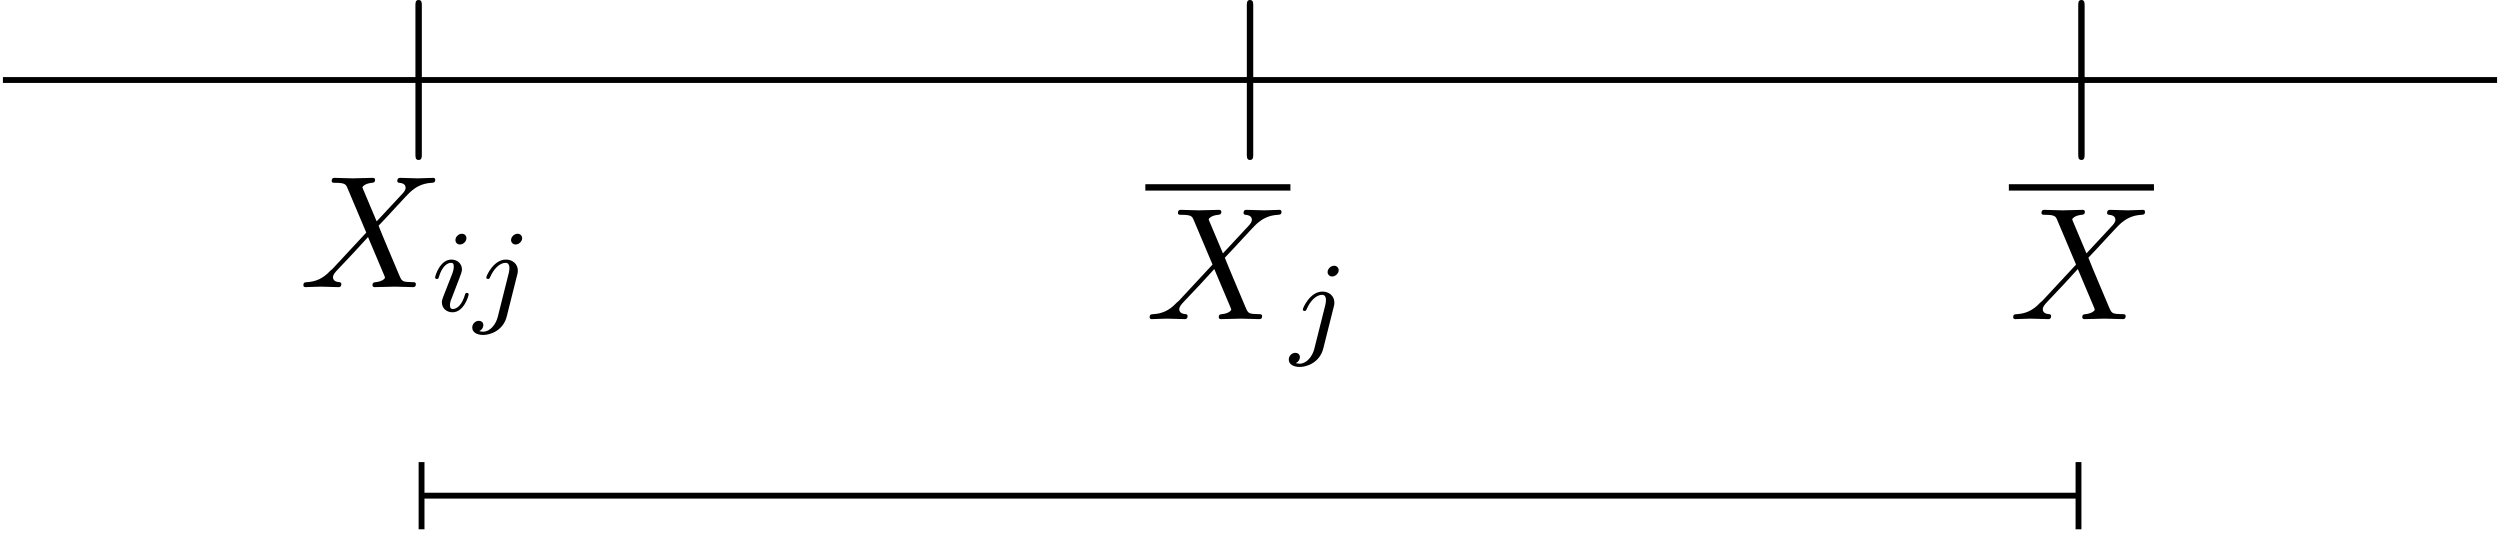
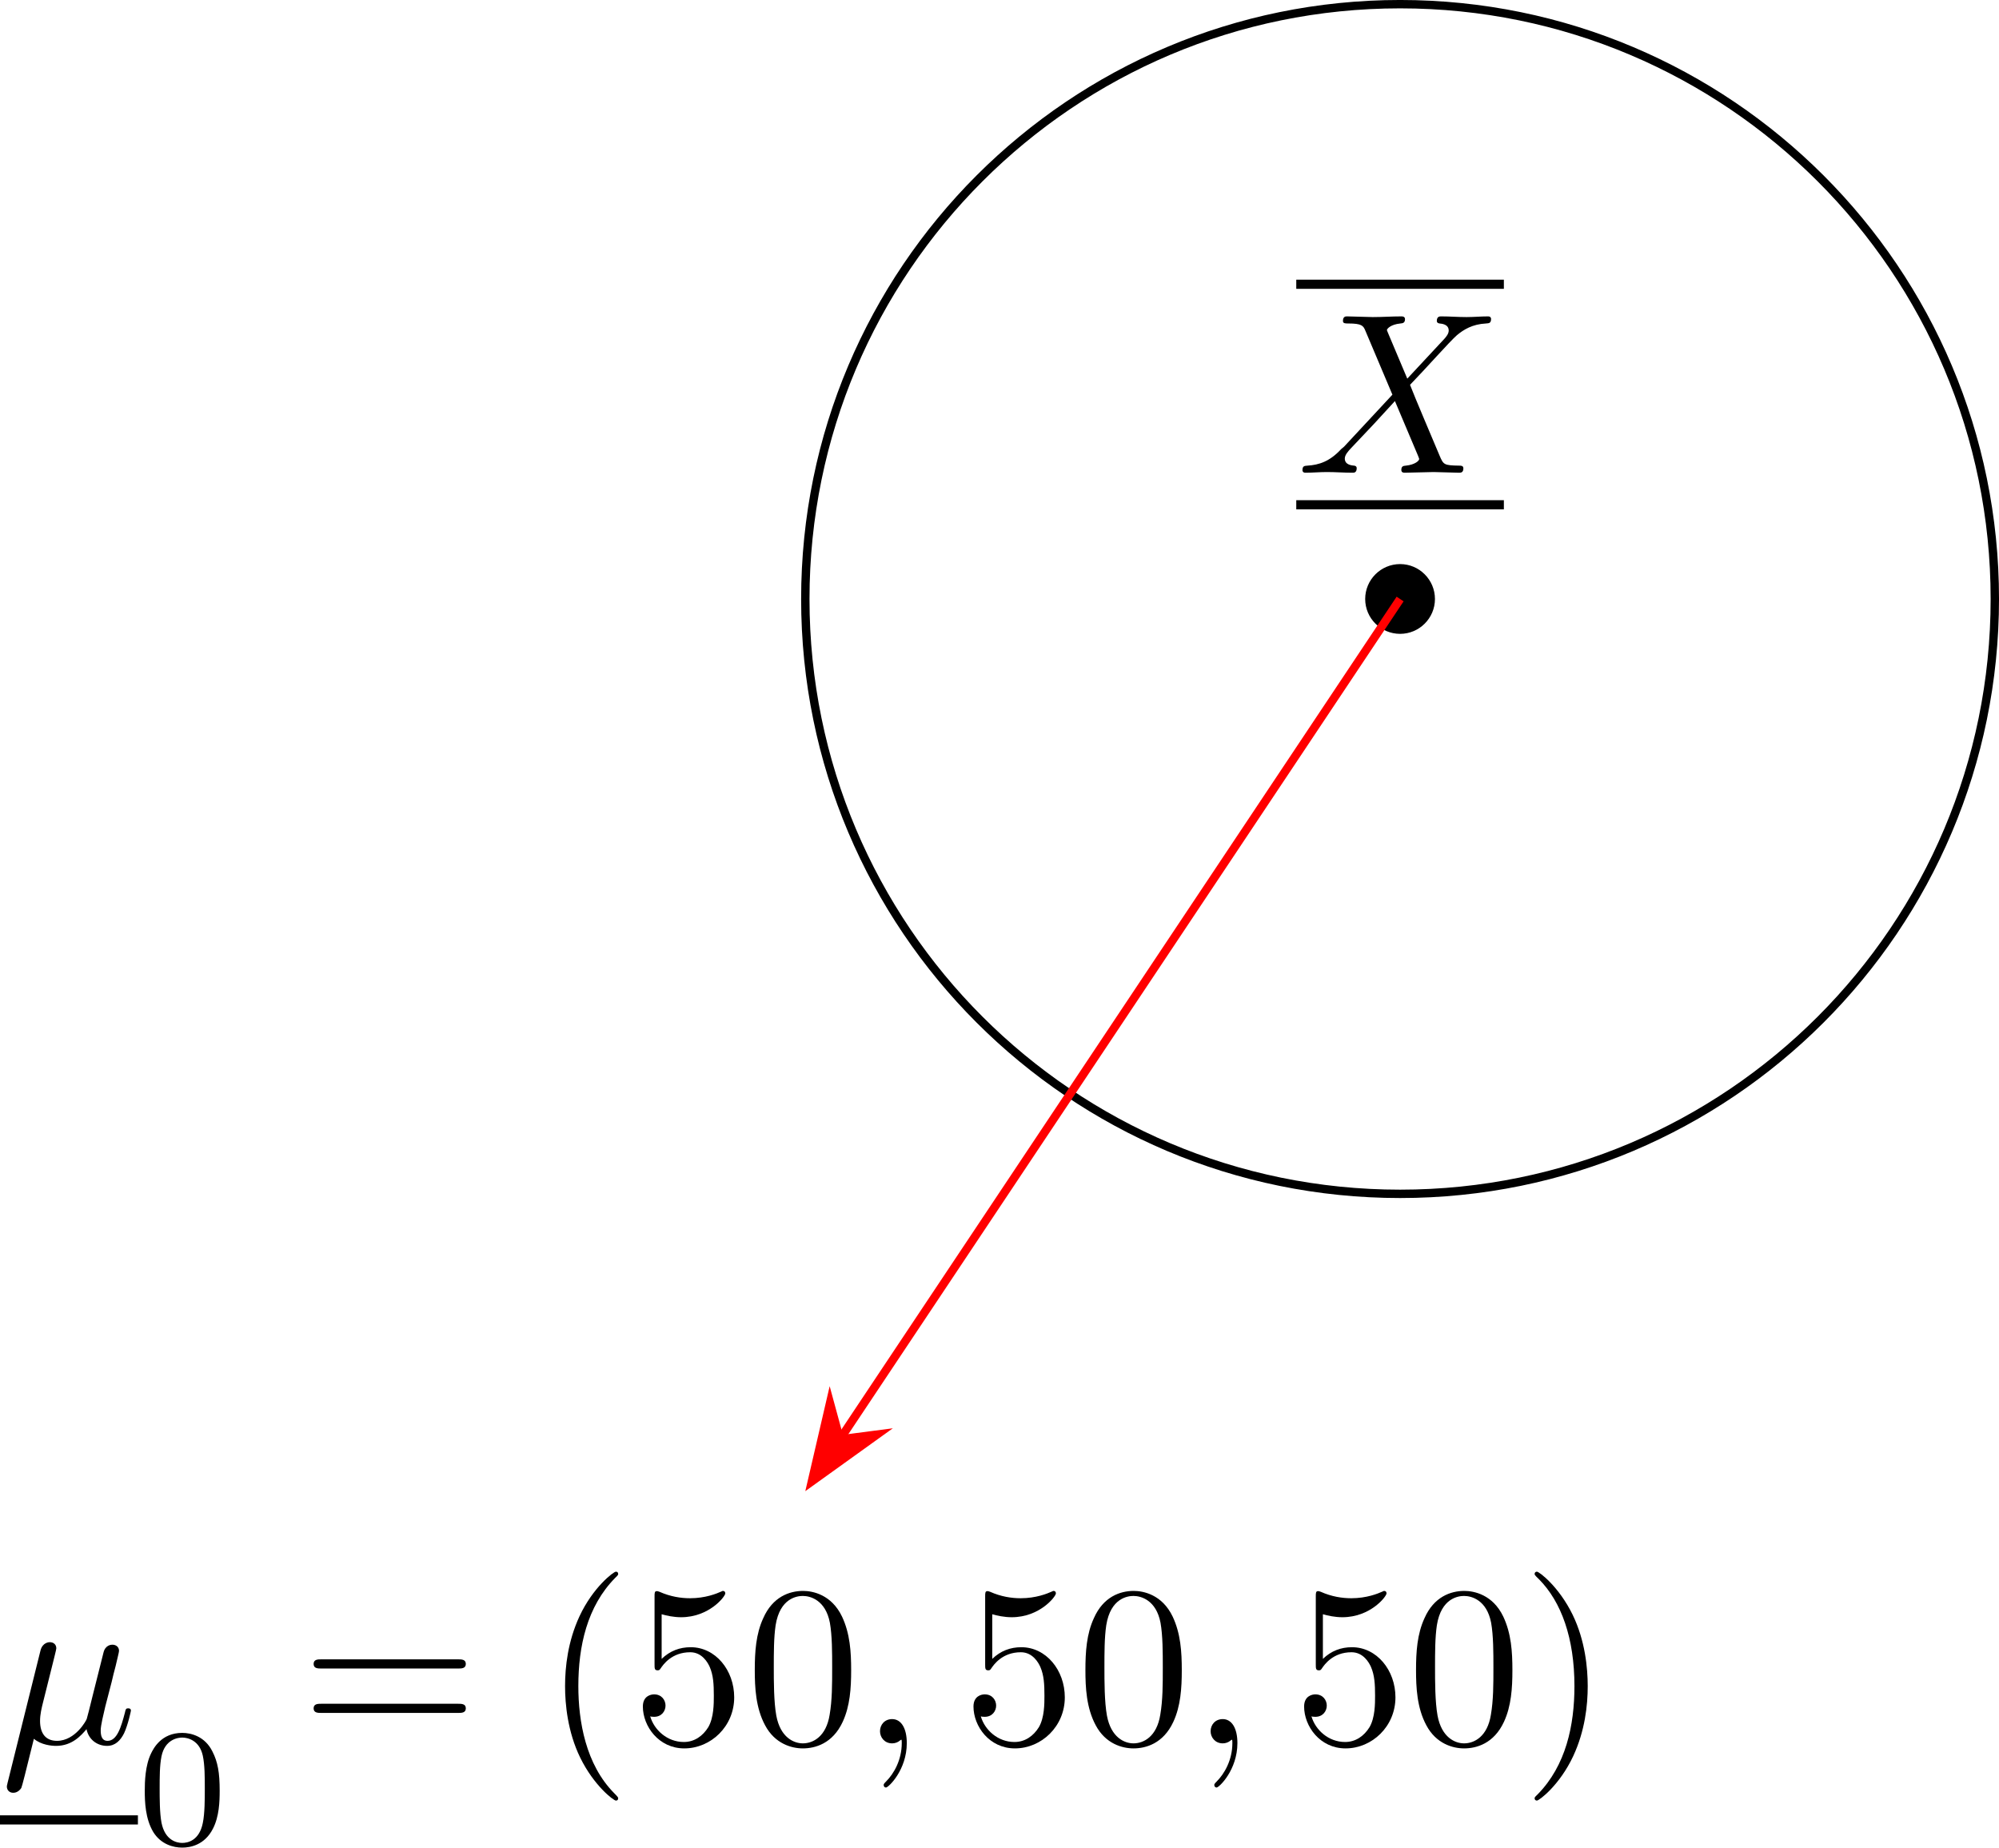
- <svg xmlns="http://www.w3.org/2000/svg" xmlns:xlink="http://www.w3.org/1999/xlink" version="1.1" width="238.667pt" height="50.808pt" viewBox="-0 21.828 238.667 50.808">
+ <svg xmlns="http://www.w3.org/2000/svg" xmlns:xlink="http://www.w3.org/1999/xlink" version="1.1" width="133.381pt" height="123.271pt" viewBox="43.271 812.454 133.381 123.271">
  <defs>
-     <path id="g6-105" d="M2.375-4.973C2.375-5.149 2.248-5.276 2.064-5.276C1.857-5.276 1.626-5.085 1.626-4.846C1.626-4.67 1.753-4.543 1.937-4.543C2.144-4.543 2.375-4.734 2.375-4.973ZM1.211-2.048L.781-.948C.741-.829 .701-.733 .701-.598C.701-.207 1.004 .08 1.427 .08C2.2 .08 2.527-1.036 2.527-1.14C2.527-1.219 2.463-1.243 2.407-1.243C2.311-1.243 2.295-1.188 2.271-1.108C2.088-.47 1.761-.143 1.443-.143C1.347-.143 1.251-.183 1.251-.399C1.251-.59 1.307-.733 1.411-.98C1.49-1.196 1.57-1.411 1.658-1.626L1.905-2.271C1.977-2.455 2.072-2.702 2.072-2.837C2.072-3.236 1.753-3.515 1.347-3.515C.574-3.515 .239-2.399 .239-2.295C.239-2.224 .295-2.192 .359-2.192C.462-2.192 .47-2.24 .494-2.319C.717-3.076 1.084-3.292 1.323-3.292C1.435-3.292 1.514-3.252 1.514-3.029C1.514-2.949 1.506-2.837 1.427-2.598L1.211-2.048Z" />
-     <path id="g6-106" d="M3.292-4.973C3.292-5.125 3.172-5.276 2.981-5.276C2.742-5.276 2.534-5.053 2.534-4.846C2.534-4.694 2.654-4.543 2.845-4.543C3.084-4.543 3.292-4.766 3.292-4.973ZM1.626 .399C1.506 .885 1.116 1.403 .63 1.403C.502 1.403 .383 1.371 .367 1.363C.614 1.243 .646 1.028 .646 .956C.646 .765 .502 .662 .335 .662C.104 .662-.112 .861-.112 1.124C-.112 1.427 .183 1.626 .638 1.626C1.124 1.626 2 1.323 2.24 .367L2.957-2.487C2.981-2.582 2.997-2.646 2.997-2.766C2.997-3.204 2.646-3.515 2.184-3.515C1.339-3.515 .845-2.399 .845-2.295C.845-2.224 .901-2.192 .964-2.192C1.052-2.192 1.06-2.216 1.116-2.335C1.355-2.885 1.761-3.292 2.16-3.292C2.327-3.292 2.423-3.18 2.423-2.917C2.423-2.805 2.399-2.694 2.375-2.582L1.626 .399Z" />
-     <path id="g7-88" d="M5.291-4.484L4.375-6.655C4.342-6.742 4.32-6.785 4.32-6.796C4.32-6.862 4.505-7.069 4.964-7.113C5.073-7.124 5.182-7.135 5.182-7.32C5.182-7.451 5.051-7.451 5.018-7.451C4.571-7.451 4.102-7.418 3.644-7.418C3.371-7.418 2.695-7.451 2.422-7.451C2.356-7.451 2.225-7.451 2.225-7.233C2.225-7.113 2.335-7.113 2.476-7.113C3.131-7.113 3.196-7.004 3.295-6.764L4.582-3.72L2.28-1.244L2.138-1.124C1.604-.545 1.091-.371 .535-.338C.393-.327 .295-.327 .295-.12C.295-.109 .295 0 .436 0C.764 0 1.124-.033 1.462-.033C1.865-.033 2.291 0 2.684 0C2.749 0 2.88 0 2.88-.218C2.88-.327 2.771-.338 2.749-.338C2.651-.349 2.313-.371 2.313-.676C2.313-.851 2.476-1.025 2.607-1.167L3.72-2.345L4.702-3.415L5.804-.807C5.847-.687 5.858-.676 5.858-.655C5.858-.567 5.651-.382 5.225-.338C5.105-.327 5.007-.316 5.007-.131C5.007 0 5.127 0 5.171 0C5.476 0 6.24-.033 6.545-.033C6.818-.033 7.484 0 7.756 0C7.833 0 7.964 0 7.964-.207C7.964-.338 7.855-.338 7.767-.338C7.036-.349 7.015-.382 6.829-.818C6.404-1.833 5.673-3.535 5.422-4.189C6.164-4.953 7.309-6.251 7.658-6.556C7.975-6.818 8.389-7.08 9.044-7.113C9.185-7.124 9.284-7.124 9.284-7.331C9.284-7.342 9.284-7.451 9.142-7.451C8.815-7.451 8.455-7.418 8.116-7.418C7.713-7.418 7.298-7.451 6.905-7.451C6.84-7.451 6.698-7.451 6.698-7.233C6.698-7.156 6.753-7.124 6.829-7.113C6.927-7.102 7.265-7.08 7.265-6.775C7.265-6.622 7.145-6.48 7.058-6.382L5.291-4.484Z" />
-     <path id="g5-106" d="M1.735-7.789C1.735-7.985 1.735-8.182 1.516-8.182S1.298-7.985 1.298-7.789V2.335C1.298 2.531 1.298 2.727 1.516 2.727S1.735 2.531 1.735 2.335V-7.789Z" />
+     <path id="g17-40" d="M3.611 2.618C3.611 2.585 3.611 2.564 3.425 2.378C2.062 1.004 1.713-1.058 1.713-2.727C1.713-4.625 2.127-6.524 3.469-7.887C3.611-8.018 3.611-8.04 3.611-8.073C3.611-8.149 3.567-8.182 3.502-8.182C3.393-8.182 2.411-7.44 1.767-6.055C1.211-4.855 1.08-3.644 1.08-2.727C1.08-1.876 1.2-.556 1.8 .676C2.455 2.018 3.393 2.727 3.502 2.727C3.567 2.727 3.611 2.695 3.611 2.618Z" />
+     <path id="g17-41" d="M3.153-2.727C3.153-3.578 3.033-4.898 2.433-6.131C1.778-7.473 .84-8.182 .731-8.182C.665-8.182 .622-8.138 .622-8.073C.622-8.04 .622-8.018 .829-7.822C1.898-6.742 2.52-5.007 2.52-2.727C2.52-.862 2.116 1.058 .764 2.433C.622 2.564 .622 2.585 .622 2.618C.622 2.684 .665 2.727 .731 2.727C.84 2.727 1.822 1.985 2.465 .6C3.022-.6 3.153-1.811 3.153-2.727Z" />
+     <path id="g17-48" d="M5.018-3.491C5.018-4.364 4.964-5.236 4.582-6.044C4.08-7.091 3.185-7.265 2.727-7.265C2.073-7.265 1.276-6.982 .829-5.967C.48-5.215 .425-4.364 .425-3.491C.425-2.673 .469-1.691 .916-.862C1.385 .022 2.182 .24 2.716 .24C3.305 .24 4.135 .011 4.615-1.025C4.964-1.778 5.018-2.629 5.018-3.491ZM2.716 0C2.291 0 1.647-.273 1.451-1.32C1.331-1.975 1.331-2.978 1.331-3.622C1.331-4.32 1.331-5.04 1.418-5.629C1.625-6.927 2.444-7.025 2.716-7.025C3.076-7.025 3.796-6.829 4.004-5.749C4.113-5.138 4.113-4.309 4.113-3.622C4.113-2.804 4.113-2.062 3.993-1.364C3.829-.327 3.207 0 2.716 0Z" />
+     <path id="g17-53" d="M4.898-2.193C4.898-3.491 4.004-4.582 2.825-4.582C2.302-4.582 1.833-4.407 1.44-4.025V-6.153C1.658-6.087 2.018-6.011 2.367-6.011C3.709-6.011 4.473-7.004 4.473-7.145C4.473-7.211 4.44-7.265 4.364-7.265C4.353-7.265 4.331-7.265 4.276-7.233C4.058-7.135 3.524-6.916 2.793-6.916C2.356-6.916 1.855-6.993 1.342-7.222C1.255-7.255 1.233-7.255 1.211-7.255C1.102-7.255 1.102-7.167 1.102-6.993V-3.764C1.102-3.567 1.102-3.48 1.255-3.48C1.331-3.48 1.353-3.513 1.396-3.578C1.516-3.753 1.92-4.342 2.804-4.342C3.371-4.342 3.644-3.84 3.731-3.644C3.905-3.24 3.927-2.815 3.927-2.269C3.927-1.887 3.927-1.233 3.665-.775C3.404-.349 3-.065 2.498-.065C1.702-.065 1.08-.644 .895-1.287C.927-1.276 .96-1.265 1.08-1.265C1.44-1.265 1.625-1.538 1.625-1.8S1.44-2.335 1.08-2.335C.927-2.335 .545-2.258 .545-1.756C.545-.818 1.298 .24 2.52 .24C3.785 .24 4.898-.807 4.898-2.193Z" />
+     <path id="g17-61" d="M7.495-3.567C7.658-3.567 7.865-3.567 7.865-3.785S7.658-4.004 7.505-4.004H.971C.818-4.004 .611-4.004 .611-3.785S.818-3.567 .982-3.567H7.495ZM7.505-1.451C7.658-1.451 7.865-1.451 7.865-1.669S7.658-1.887 7.495-1.887H.982C.818-1.887 .611-1.887 .611-1.669S.818-1.451 .971-1.451H7.505Z" />
+     <path id="g14-48" d="M3.897-2.542C3.897-3.395 3.81-3.913 3.547-4.423C3.196-5.125 2.55-5.3 2.112-5.3C1.108-5.3 .741-4.551 .63-4.328C.343-3.746 .327-2.957 .327-2.542C.327-2.016 .351-1.211 .733-.574C1.1 .016 1.69 .167 2.112 .167C2.495 .167 3.18 .048 3.579-.741C3.873-1.315 3.897-2.024 3.897-2.542ZM2.112-.056C1.841-.056 1.291-.183 1.124-1.02C1.036-1.474 1.036-2.224 1.036-2.638C1.036-3.188 1.036-3.746 1.124-4.184C1.291-4.997 1.913-5.077 2.112-5.077C2.383-5.077 2.933-4.941 3.092-4.216C3.188-3.778 3.188-3.18 3.188-2.638C3.188-2.168 3.188-1.451 3.092-1.004C2.925-.167 2.375-.056 2.112-.056Z" />
+     <path id="g12-22" d="M2.52-3.829C2.575-4.058 2.684-4.473 2.684-4.527C2.684-4.713 2.553-4.822 2.367-4.822C2.335-4.822 2.029-4.811 1.931-4.429L.36 1.887C.327 2.018 .327 2.04 .327 2.062C.327 2.225 .447 2.356 .633 2.356C.862 2.356 .993 2.16 1.015 2.127C1.058 2.029 1.2 1.462 1.615-.218C1.964 .076 2.455 .12 2.673 .12C3.436 .12 3.862-.371 4.124-.676C4.222-.185 4.625 .12 5.105 .12C5.487 .12 5.738-.131 5.913-.48C6.098-.873 6.24-1.538 6.24-1.56C6.24-1.669 6.142-1.669 6.109-1.669C6-1.669 5.989-1.625 5.956-1.473C5.771-.764 5.575-.12 5.127-.12C4.833-.12 4.8-.404 4.8-.622C4.8-.862 4.931-1.375 5.018-1.756L5.324-2.935C5.356-3.098 5.465-3.513 5.509-3.676C5.564-3.927 5.673-4.342 5.673-4.407C5.673-4.604 5.52-4.702 5.356-4.702C5.302-4.702 5.018-4.691 4.931-4.32L4.418-2.28C4.287-1.735 4.167-1.276 4.135-1.167C4.124-1.113 3.6-.12 2.716-.12C2.171-.12 1.909-.48 1.909-1.069C1.909-1.385 1.985-1.691 2.062-1.996L2.52-3.829Z" />
+     <path id="g12-59" d="M2.215-.011C2.215-.731 1.942-1.156 1.516-1.156C1.156-1.156 .938-.884 .938-.578C.938-.284 1.156 0 1.516 0C1.647 0 1.789-.044 1.898-.142C1.931-.164 1.942-.175 1.953-.175S1.975-.164 1.975-.011C1.975 .796 1.593 1.451 1.233 1.811C1.113 1.931 1.113 1.953 1.113 1.985C1.113 2.062 1.167 2.105 1.222 2.105C1.342 2.105 2.215 1.265 2.215-.011Z" />
+     <path id="g12-88" d="M5.291-4.484L4.375-6.655C4.342-6.742 4.32-6.785 4.32-6.796C4.32-6.862 4.505-7.069 4.964-7.113C5.073-7.124 5.182-7.135 5.182-7.32C5.182-7.451 5.051-7.451 5.018-7.451C4.571-7.451 4.102-7.418 3.644-7.418C3.371-7.418 2.695-7.451 2.422-7.451C2.356-7.451 2.225-7.451 2.225-7.233C2.225-7.113 2.335-7.113 2.476-7.113C3.131-7.113 3.196-7.004 3.295-6.764L4.582-3.72L2.28-1.244L2.138-1.124C1.604-.545 1.091-.371 .535-.338C.393-.327 .295-.327 .295-.12C.295-.109 .295 0 .436 0C.764 0 1.124-.033 1.462-.033C1.865-.033 2.291 0 2.684 0C2.749 0 2.88 0 2.88-.218C2.88-.327 2.771-.338 2.749-.338C2.651-.349 2.313-.371 2.313-.676C2.313-.851 2.476-1.025 2.607-1.167L3.72-2.345L4.702-3.415L5.804-.807C5.847-.687 5.858-.676 5.858-.655C5.858-.567 5.651-.382 5.225-.338C5.105-.327 5.007-.316 5.007-.131C5.007 0 5.127 0 5.171 0C5.476 0 6.24-.033 6.545-.033C6.818-.033 7.484 0 7.756 0C7.833 0 7.964 0 7.964-.207C7.964-.338 7.855-.338 7.767-.338C7.036-.349 7.015-.382 6.829-.818C6.404-1.833 5.673-3.535 5.422-4.189C6.164-4.953 7.309-6.251 7.658-6.556C7.975-6.818 8.389-7.08 9.044-7.113C9.185-7.124 9.284-7.124 9.284-7.331C9.284-7.342 9.284-7.451 9.142-7.451C8.815-7.451 8.455-7.418 8.116-7.418C7.713-7.418 7.298-7.451 6.905-7.451C6.84-7.451 6.698-7.451 6.698-7.233C6.698-7.156 6.753-7.124 6.829-7.113C6.927-7.102 7.265-7.08 7.265-6.775C7.265-6.622 7.145-6.48 7.058-6.382L5.291-4.484Z" />
  </defs>
  <g id="page1" transform="matrix(1.4 0 0 1.4 0 0)">
-     <path d="M.199 21.047H170.277" stroke="#000" fill="none" stroke-width=".399" />
-     <g transform="matrix(1 0 0 1 -58.2088 2.7273)">
-       <use x="85.239" y="21.046" xlink:href="#g5-106" />
+     <path d="M125.981 608.871C125.981 593.215 113.289 580.523 97.637 580.523C81.981 580.523 69.289 593.215 69.289 608.871C69.289 624.527 81.981 637.219 97.637 637.219C113.289 637.219 125.981 624.527 125.981 608.871Z" stroke="#000" fill="none" stroke-width=".399" />
+     <path d="M99.098 608.871C99.098 608.063 98.441 607.406 97.637 607.406C96.828 607.406 96.172 608.063 96.172 608.871C96.172 609.676 96.828 610.332 97.637 610.332C98.441 610.332 99.098 609.676 99.098 608.871Z" />
+     <path d="M99.098 608.871C99.098 608.063 98.441 607.406 97.637 607.406C96.828 607.406 96.172 608.063 96.172 608.871C96.172 609.676 96.828 610.332 97.637 610.332C98.441 610.332 99.098 609.676 99.098 608.871Z" stroke="#000" fill="none" stroke-width=".399" stroke-miterlimit="10" />
+     <rect x="97.635" y="599.67" height=".436" width="9.894" transform="matrix(1 0 0 1 -4.947 -6.017)" />
+     <g transform="matrix(1 0 0 1 -4.947 -6.017)">
+       <use x="97.635" y="608.87" xlink:href="#g12-88" />
    </g>
-     <g transform="matrix(1 0 0 1 -1.5152 2.7273)">
-       <use x="85.239" y="21.046" xlink:href="#g5-106" />
+     <rect x="97.635" y="610.179" height=".436" width="9.894" transform="matrix(1 0 0 1 -4.947 -6.017)" />
+     <path d="M97.637 608.871L70.988 648.84" stroke="#f00" fill="none" stroke-width=".399" stroke-miterlimit="10" />
+     <path d="M69.602 650.918L72.703 648.691L70.934 648.921L70.465 647.199Z" fill="#f00" />
+     <path d="M69.602 650.918L72.703 648.691L70.934 648.921L70.465 647.199Z" stroke="#f00" fill="none" stroke-width=".398" stroke-miterlimit="10" />
+     <g transform="matrix(1 0 0 1 -66.7273 54.537)">
+       <use x="97.635" y="608.87" xlink:href="#g12-22" />
    </g>
-     <g transform="matrix(1 0 0 1 55.1784 2.7273)">
-       <use x="85.239" y="21.046" xlink:href="#g5-106" />
+     <rect x="97.635" y="612.3" height=".436" width="6.573" transform="matrix(1 0 0 1 -66.7273 54.537)" />
+     <g transform="matrix(1 0 0 1 -66.7273 54.537)">
+       <use x="104.208" y="613.671" xlink:href="#g14-48" />
+       <use x="111.971" y="608.87" xlink:href="#g17-61" />
+       <use x="123.486" y="608.87" xlink:href="#g17-40" />
+       <use x="127.729" y="608.87" xlink:href="#g17-53" />
+       <use x="133.183" y="608.87" xlink:href="#g17-48" />
+       <use x="138.638" y="608.87" xlink:href="#g12-59" />
+       <use x="143.486" y="608.87" xlink:href="#g17-53" />
+       <use x="148.941" y="608.87" xlink:href="#g17-48" />
+       <use x="154.395" y="608.87" xlink:href="#g12-59" />
+       <use x="159.244" y="608.87" xlink:href="#g17-53" />
+       <use x="164.698" y="608.87" xlink:href="#g17-48" />
+       <use x="170.153" y="608.87" xlink:href="#g17-41" />
    </g>
-     <g transform="matrix(1 0 0 1 -64.8453 14.1247)">
-       <use x="85.239" y="21.046" xlink:href="#g7-88" />
-       <use x="94.276" y="22.682" xlink:href="#g6-105" />
-       <use x="97.16" y="22.682" xlink:href="#g6-106" />
-     </g>
-     <rect x="85.239" y="11.846" height=".436" width="9.894" transform="matrix(1 0 0 1 -7.1381 16.3065)" />
-     <g transform="matrix(1 0 0 1 -7.1381 16.3065)">
-       <use x="85.239" y="21.046" xlink:href="#g7-88" />
-       <use x="95.133" y="22.682" xlink:href="#g6-106" />
-     </g>
-     <rect x="85.239" y="11.846" height=".436" width="9.894" transform="matrix(1 0 0 1 51.7464 16.3065)" />
-     <g transform="matrix(1 0 0 1 51.7464 16.3065)">
-       <use x="85.239" y="21.046" xlink:href="#g7-88" />
-     </g>
-     <path d="M28.844 49.391H141.633" stroke="#000" fill="none" stroke-width=".399" stroke-miterlimit="10" />
-     <path d="M28.746 51.684V47.102" stroke="#000" fill="none" stroke-width=".399" stroke-miterlimit="10" />
-     <path d="M141.734 47.102V51.684" stroke="#000" fill="none" stroke-width=".399" stroke-miterlimit="10" />
  </g>
</svg>
